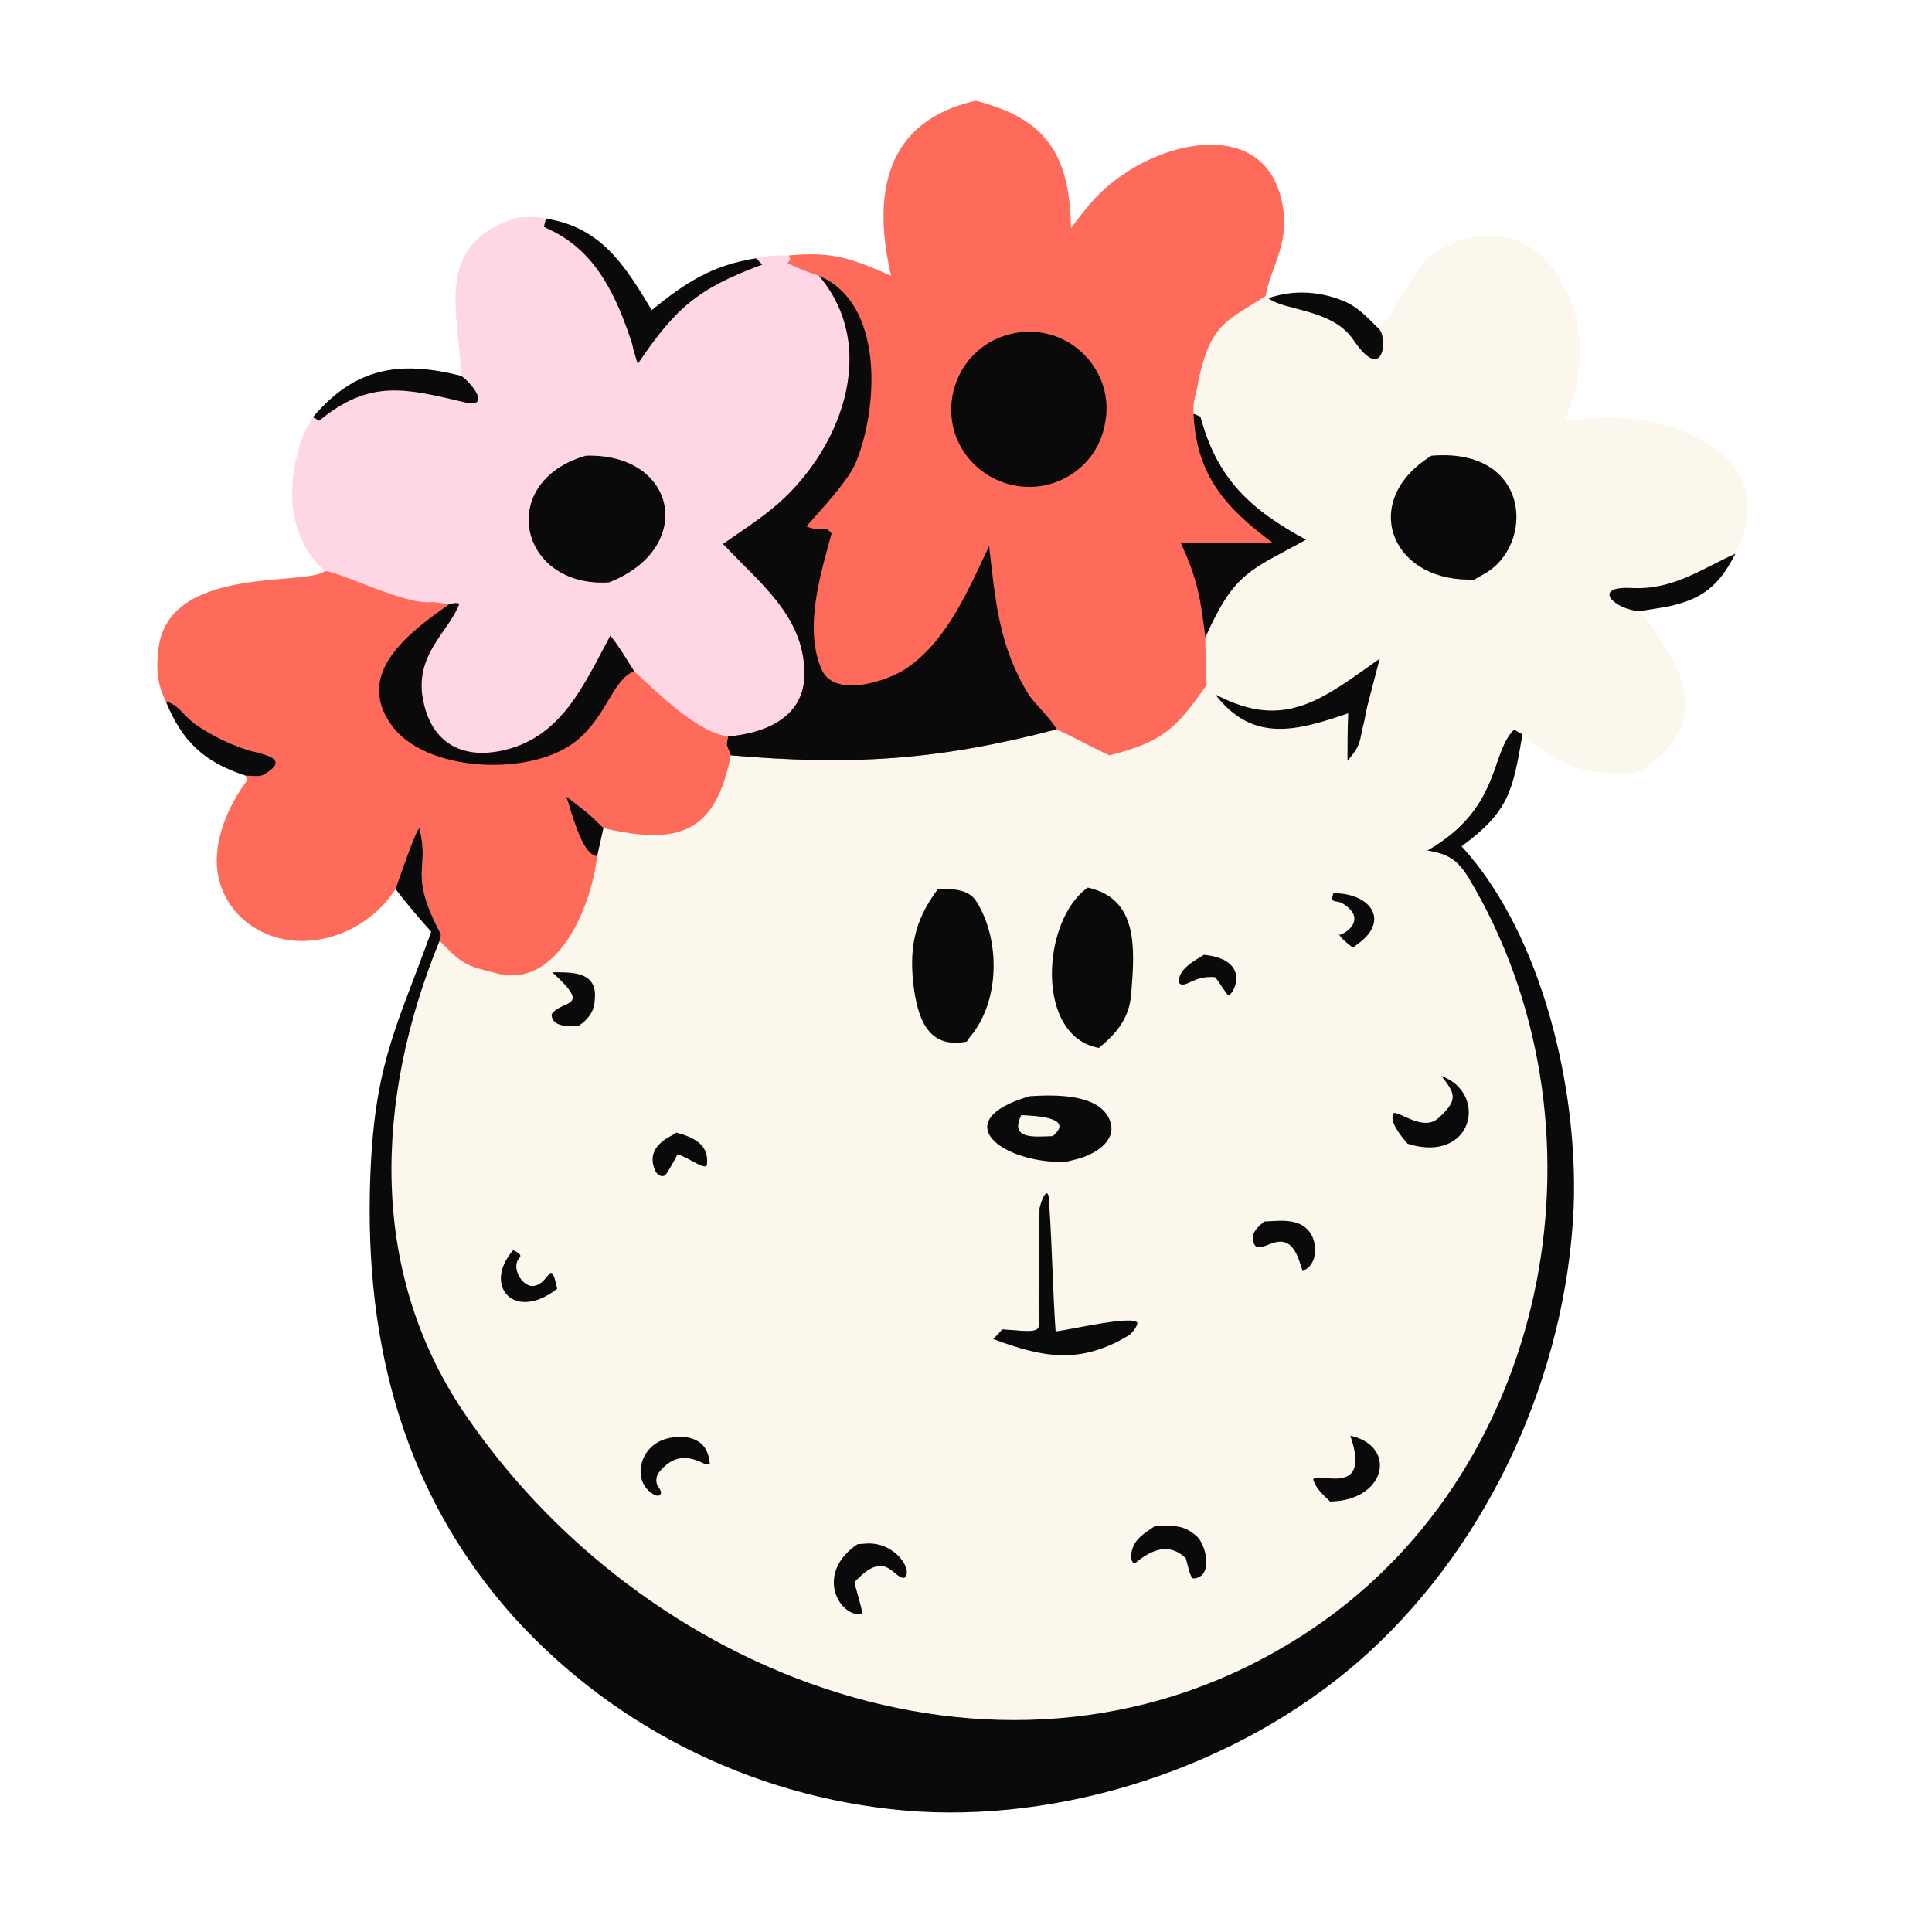
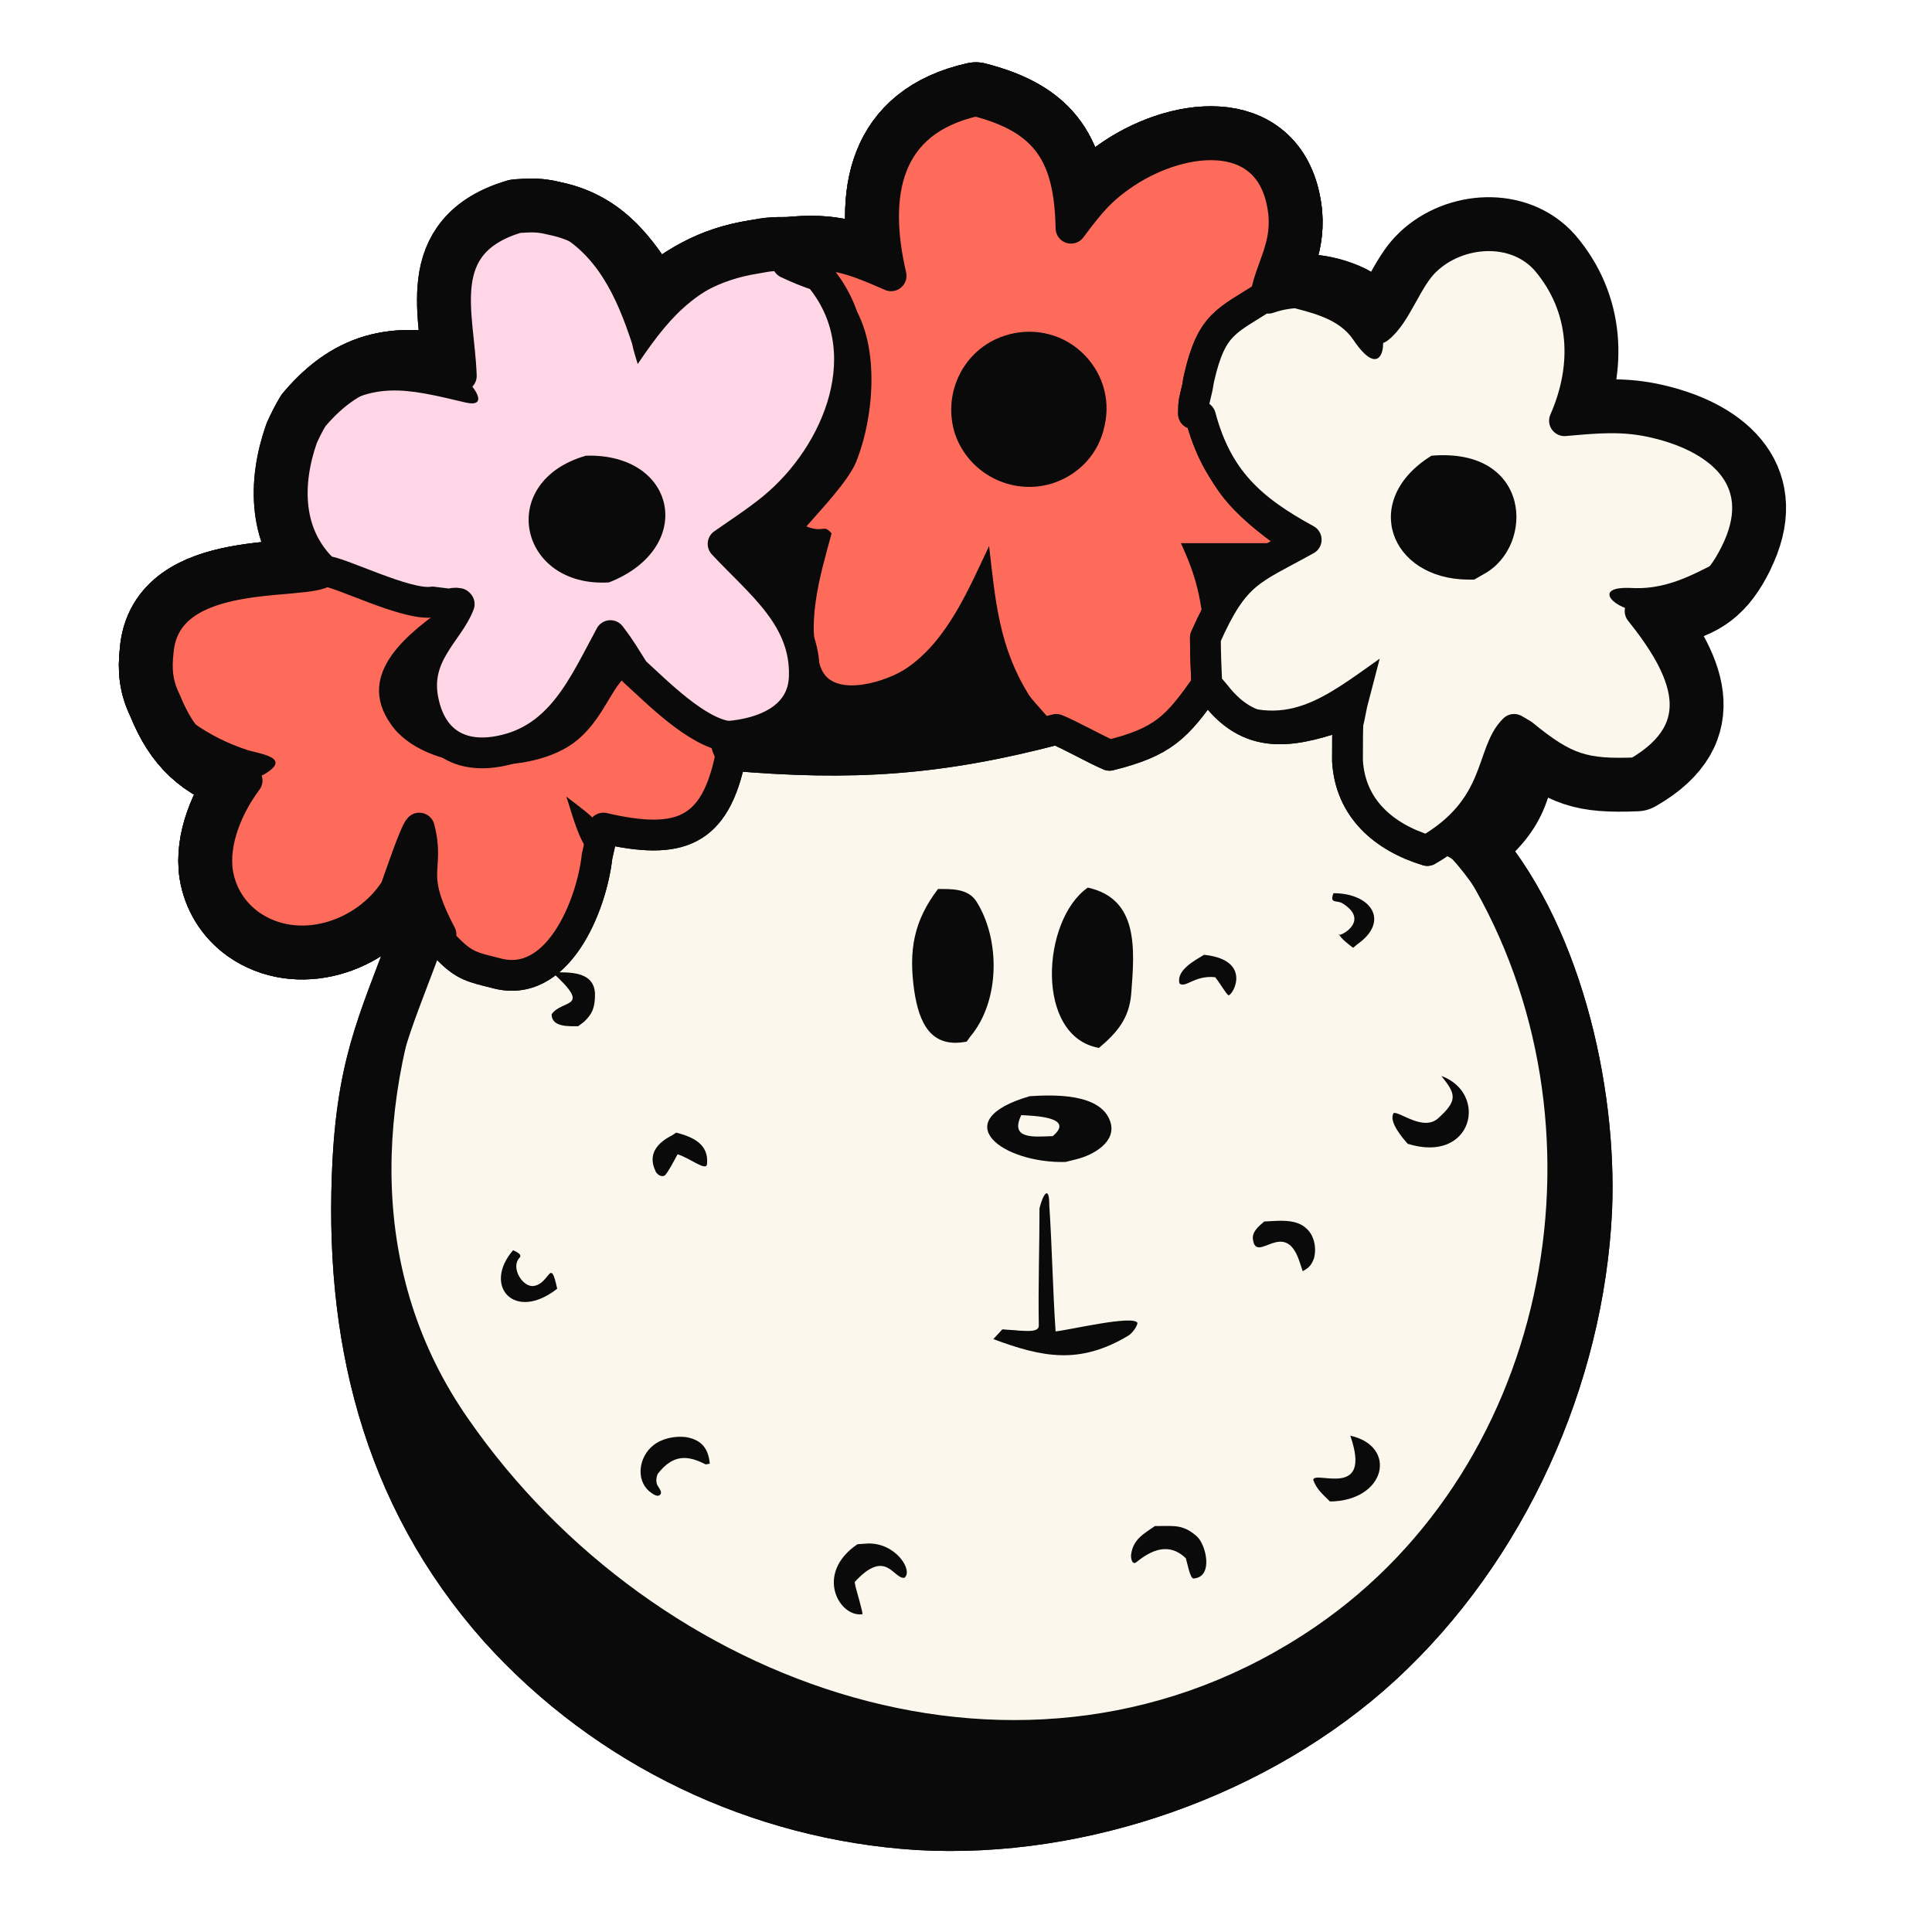
<svg xmlns="http://www.w3.org/2000/svg" viewBox="497 436 276 276">
-   <path fill="#fbf7ec" d="M624.3 475.4C621.6 463.8 623.4 453.3 636.4 450.4C646.6 453 649.8 458.2 650 468.6C652.7 465 654.2 463.1 657.8 460.7C666.1 455.2 679.1 453.8 680.4 466.6C680.8 471.5 678.5 474.3 677.8 478.3C672.3 481.9 670.1 482.1 668.3 490C668.2 490.4 668.1 491.2 668 491.6C667.6 493.3 667.5 493.4 667.5 495.1L668.5 495.5C670.9 504.5 675.7 508.8 683.6 513.1C675.7 517.5 673.4 517.6 669.2 527.1C669.2 529.3 669.3 531.6 669.4 533.8L670.6 535.2C676 542.2 682.3 540.4 689.6 537.9C689.5 540.3 689.5 542.2 689.5 544.7C689.9 551.5 694.7 555.6 700.9 557.5C711.5 551.4 709.8 543.6 713.3 540.2L714.5 540.9C713.1 549 712.6 551.9 705.8 556.9C717.4 569.6 722.5 591.8 721.8 608.7C720.7 632.2 710 656 692.6 672C675.8 687.4 651.1 696.1 628.3 694.8C606.1 693.4 585.2 683.4 570.3 666.9C553.9 648.5 548.7 626.1 550 601.9C550.8 587.2 554.1 581.7 558.6 569.1C556.8 567.1 555.1 565.1 553.5 563C549.2 569.8 539.5 572.9 532.7 568.1C530.2 566.3 528.6 563.7 528.1 560.7C527.4 556.2 529.6 551.1 532.3 547.5L532.1 546.8C526.2 544.9 523 541.9 520.7 536.2C519.5 533.8 519.3 531.7 519.6 529.1C520.6 516.6 540.7 519.8 543.4 517.6C537.9 512.5 537.9 505.1 540.2 498.5C540.7 497.4 541.1 496.6 541.7 495.6C547.8 488.4 554.2 487.5 562.9 489.7C562.6 480.8 558.7 470.8 570.9 467.1C572.4 467 573.5 466.9 575 467.2L575.9 467.4C583.3 468.9 586.6 474.5 590.1 480.3C594.9 476.4 598.7 473.9 605 472.9C607.1 472.5 607.5 472.5 609.7 472.5C615.9 471.9 618.6 472.9 624.3 475.4Z" />
-   <path fill="#ffd6e5" d="M624.3 475.4C621.6 463.8 623.4 453.3 636.4 450.4C646.6 453 649.8 458.2 650 468.6C652.7 465 654.2 463.1 657.8 460.7C666.1 455.2 679.1 453.8 680.4 466.6C680.8 471.5 678.5 474.3 677.8 478.3C672.3 481.9 670.1 482.1 668.3 490C668.2 490.4 668.1 491.2 668 491.6C667.6 493.3 667.5 493.4 667.5 495.1L668.5 495.5C670.9 504.5 675.7 508.8 683.6 513.1C675.7 517.5 673.4 517.6 669.2 527.1C669.2 529.3 669.3 531.6 669.4 533.8C665.1 540 663.1 542 655.5 543.9C653 542.8 649.9 541 647.9 540.2C631.1 544.6 618.7 545.4 601.4 543.9C599.2 555 594 556.8 583.2 554.3C582.9 555.7 582.6 556.9 582.3 558.3C581.5 565.5 576.6 577.5 567.8 575C564.6 574.2 563.4 574 561.1 571.7L560.4 571C560.2 570.8 560 570.6 559.8 570.4L560 569.5C555.2 560.4 558.5 560.4 556.9 554.3C556.3 554.8 553.9 561.9 553.5 563C549.2 569.8 539.5 572.9 532.7 568.1C530.2 566.3 528.6 563.7 528.1 560.7C527.4 556.2 529.6 551.1 532.3 547.5L532.1 546.8C526.2 544.9 523 541.9 520.7 536.2C519.5 533.8 519.3 531.7 519.6 529.1C520.6 516.6 540.7 519.8 543.4 517.6C537.9 512.5 537.9 505.1 540.2 498.5C540.7 497.4 541.1 496.6 541.7 495.6C547.8 488.4 554.2 487.5 562.9 489.7C562.6 480.8 558.7 470.8 570.9 467.1C572.4 467 573.5 466.9 575 467.2L575.9 467.4C583.3 468.9 586.6 474.5 590.1 480.3C594.9 476.4 598.7 473.9 605 472.9C607.1 472.5 607.5 472.5 609.7 472.5C615.9 471.9 618.6 472.9 624.3 475.4Z" />
-   <path fill="#ff6b5a" d="M624.3 475.4C621.6 463.8 623.4 453.3 636.4 450.4C646.6 453 649.8 458.2 650 468.6C652.7 465 654.2 463.1 657.8 460.7C666.1 455.2 679.1 453.8 680.4 466.6C680.8 471.5 678.5 474.3 677.8 478.3C672.3 481.9 670.1 482.1 668.3 490C668.2 490.4 668.1 491.2 668 491.6C667.6 493.3 667.5 493.4 667.5 495.1L668.5 495.5C670.9 504.5 675.7 508.8 683.6 513.1C675.7 517.5 673.4 517.6 669.2 527.1C669.2 529.3 669.3 531.6 669.4 533.8C665.1 540 663.1 542 655.5 543.9C653 542.8 649.9 541 647.9 540.2C631.1 544.6 618.7 545.4 601.4 543.9C600.7 542 600.7 542.9 601 541.2C606.1 540.8 611.7 538.6 611.9 532.7C612.2 524.2 605.5 519.3 600.3 513.7C602.6 512.1 605.2 510.4 607.4 508.6C616.9 500.8 622.9 485.9 614 475.4C612.4 474.9 611 474.3 609.5 473.6C609.9 473.1 610 473.1 609.7 472.5C615.9 471.9 618.6 472.9 624.3 475.4Z" />
+   <g data-outlined="1" fill="#0a0a0a" stroke="#0a0a0a" stroke-width="11" stroke-linejoin="round">
+     <path d="M624.3 475.4C621.6 463.8 623.4 453.3 636.4 450.4C646.6 453 649.8 458.2 650 468.6C652.7 465 654.2 463.1 657.8 460.7C666.1 455.2 679.1 453.8 680.4 466.6C680.8 471.5 678.5 474.3 677.8 478.3C672.3 481.9 670.1 482.1 668.3 490C668.2 490.4 668.1 491.2 668 491.6C667.6 493.3 667.5 493.4 667.5 495.1L668.5 495.5C670.9 504.5 675.7 508.8 683.6 513.1C675.7 517.5 673.4 517.6 669.2 527.1C669.2 529.3 669.3 531.6 669.4 533.8L670.6 535.2C676 542.2 682.3 540.4 689.6 537.9C689.5 540.3 689.5 542.2 689.5 544.7C689.9 551.5 694.7 555.6 700.9 557.5C711.5 551.4 709.8 543.6 713.3 540.2L714.5 540.9C713.1 549 712.6 551.9 705.8 556.9C717.4 569.6 722.5 591.8 721.8 608.7C720.7 632.2 710 656 692.6 672C675.8 687.4 651.1 696.1 628.3 694.8C606.1 693.4 585.2 683.4 570.3 666.9C553.9 648.5 548.7 626.1 550 601.9C550.8 587.2 554.1 581.7 558.6 569.1C556.8 567.1 555.1 565.1 553.5 563C549.2 569.8 539.5 572.9 532.7 568.1C530.2 566.3 528.6 563.7 528.1 560.7C527.4 556.2 529.6 551.1 532.3 547.5L532.1 546.8C526.2 544.9 523 541.9 520.7 536.2C519.5 533.8 519.3 531.7 519.6 529.1C520.6 516.6 540.7 519.8 543.4 517.6C537.9 512.5 537.9 505.1 540.2 498.5C540.7 497.4 541.1 496.6 541.7 495.6C547.8 488.4 554.2 487.5 562.9 489.7C562.6 480.8 558.7 470.8 570.9 467.1C572.4 467 573.5 466.9 575 467.2L575.9 467.4C583.3 468.9 586.6 474.5 590.1 480.3C594.9 476.4 598.7 473.9 605 472.9C607.1 472.5 607.5 472.5 609.7 472.5C615.9 471.9 618.6 472.9 624.3 475.4Z" />
+     <path d="M624.3 475.4C621.6 463.8 623.4 453.3 636.4 450.4C646.6 453 649.8 458.2 650 468.6C652.7 465 654.2 463.1 657.8 460.7C666.1 455.2 679.1 453.8 680.4 466.6C680.8 471.5 678.5 474.3 677.8 478.3C672.3 481.9 670.1 482.1 668.3 490C668.2 490.4 668.1 491.2 668 491.6C667.6 493.3 667.5 493.4 667.5 495.1L668.5 495.5C670.9 504.5 675.7 508.8 683.6 513.1C675.7 517.5 673.4 517.6 669.2 527.1C669.2 529.3 669.3 531.6 669.4 533.8C665.1 540 663.1 542 655.5 543.9C653 542.8 649.9 541 647.9 540.2C631.1 544.6 618.7 545.4 601.4 543.9C599.2 555 594 556.8 583.2 554.3C582.9 555.7 582.6 556.9 582.3 558.3C581.5 565.5 576.6 577.5 567.8 575C564.6 574.2 563.4 574 561.1 571.7L560.4 571C560.2 570.8 560 570.6 559.8 570.4L560 569.5C555.2 560.4 558.5 560.4 556.9 554.3C556.3 554.8 553.9 561.9 553.5 563C549.2 569.8 539.5 572.9 532.7 568.1C530.2 566.3 528.6 563.7 528.1 560.7C527.4 556.2 529.6 551.1 532.3 547.5L532.1 546.8C526.2 544.9 523 541.9 520.7 536.2C519.5 533.8 519.3 531.7 519.6 529.1C520.6 516.6 540.7 519.8 543.4 517.6C537.9 512.5 537.9 505.1 540.2 498.5C540.7 497.4 541.1 496.6 541.7 495.6C547.8 488.4 554.2 487.5 562.9 489.7C562.6 480.8 558.7 470.8 570.9 467.1C572.4 467 573.5 466.9 575 467.2L575.9 467.4C583.3 468.9 586.6 474.5 590.1 480.3C594.9 476.4 598.7 473.9 605 472.9C607.1 472.5 607.5 472.5 609.7 472.5C615.9 471.9 618.6 472.9 624.3 475.4Z" />
+     <path d="M624.3 475.4C621.6 463.8 623.4 453.3 636.4 450.4C646.6 453 649.8 458.2 650 468.6C652.7 465 654.2 463.1 657.8 460.7C666.1 455.2 679.1 453.8 680.4 466.6C680.8 471.5 678.5 474.3 677.8 478.3C672.3 481.9 670.1 482.1 668.3 490C668.2 490.4 668.1 491.2 668 491.6C667.6 493.3 667.5 493.4 667.5 495.1L668.5 495.5C670.9 504.5 675.7 508.8 683.6 513.1C675.7 517.5 673.4 517.6 669.2 527.1C669.2 529.3 669.3 531.6 669.4 533.8C665.1 540 663.1 542 655.5 543.9C653 542.8 649.9 541 647.9 540.2C631.1 544.6 618.7 545.4 601.4 543.9C600.7 542 600.7 542.9 601 541.2C606.1 540.8 611.7 538.6 611.9 532.7C612.2 524.2 605.5 519.3 600.3 513.7C602.6 512.1 605.2 510.4 607.4 508.6C616.9 500.8 622.9 485.9 614 475.4C612.4 474.9 611 474.3 609.5 473.6C609.9 473.1 610 473.1 609.7 472.5C615.9 471.9 618.6 472.9 624.3 475.4Z" />
+     <path d="M614 475.4C623.3 479.3 622.5 494.1 619.3 502C618.2 504.7 614.2 508.9 612.2 511.2C614.7 512.2 614.6 510.8 615.8 512.2C614.2 518.1 611.8 525.8 614.4 531.7C616.3 535.8 623.9 533.3 626.6 531.4C632.4 527.4 635.4 520.1 638.3 514C639.2 521.8 639.7 528.4 644 535.3C644.8 536.5 647.7 539.3 647.9 540.2C631.1 544.6 618.7 545.4 601.4 543.9C600.7 542 600.7 542.9 601 541.2C606.1 540.8 611.7 538.6 611.9 532.7C612.2 524.2 605.5 519.3 600.3 513.7C602.6 512.1 605.2 510.4 607.4 508.6C616.9 500.8 622.9 485.9 614 475.4Z" />
+     <path d="M667.5 495.1L668.5 495.5C670.9 504.5 675.7 508.8 683.6 513.1C675.7 517.5 673.4 517.6 669.2 527.1C668.5 521.5 668.1 518.8 665.7 513.6L678.9 513.6C672.1 508.6 667.9 503.9 667.5 495.1Z" />
+     <path d="M640.4 484C644.2 482.7 648.4 483.5 651.4 486.2C654.4 488.9 655.7 492.9 654.8 496.8C654 500.8 651.1 503.9 647.2 505.1C641.4 506.8 635.3 503.6 633.4 497.9C631.6 492.1 634.7 485.9 640.4 484Z" />
+     <path d="M543.4 517.6C545.2 517.5 555.1 522.6 558.8 522C558.7 522 561.2 522.3 561.2 522.3C561.7 522.2 562 522.1 562.5 522.2L562.6 522.3C561.1 526.3 556 529.6 557.5 536.3C558.7 541.9 562.7 544.4 568.4 543.3C577.2 541.6 580.4 533.8 584.2 526.8C585.8 528.9 586.2 529.7 587.6 531.9C590.9 534.9 596.5 540.6 601 541.2C600.7 542.9 600.7 542 601.4 543.9C599.2 555 594 556.8 583.2 554.3C582.9 555.7 582.6 556.9 582.3 558.3C581.5 565.5 576.6 577.5 567.8 575C564.6 574.2 563.4 574 561.1 571.7L560.4 571C560.2 570.8 560 570.6 559.8 570.4L560 569.5C555.2 560.4 558.5 560.4 556.9 554.3C556.3 554.8 553.9 561.9 553.5 563C549.2 569.8 539.5 572.9 532.7 568.1C530.2 566.3 528.6 563.7 528.1 560.7C527.4 556.2 529.6 551.1 532.3 547.5L532.1 546.8C526.2 544.9 523 541.9 520.7 536.2C519.5 533.8 519.3 531.7 519.6 529.1C520.6 516.6 540.7 519.8 543.4 517.6Z" />
+     <path d="M561.2 522.3C561.7 522.2 562 522.1 562.5 522.2L562.6 522.3C561.1 526.3 556 529.6 557.5 536.3C558.7 541.9 562.7 544.4 568.4 543.3C577.2 541.6 580.4 533.8 584.2 526.8C585.8 528.9 586.2 529.7 587.6 531.9C584.6 533 583.7 538.2 579.5 541.7C573.1 547.1 557.5 546.4 552.8 539.4C547.7 532.1 555.5 526.3 561.2 522.3Z" />
+     <path d="M520.7 536.2C522.5 536.7 523 538 524.8 539.4C527.1 541 529.5 542.2 532.2 543.1C534 543.7 539 544.2 534.6 546.7C534 547 532.8 546.8 532.1 546.8C526.2 544.9 523 541.9 520.7 536.2Z" />
+     <path d="M575 467.2L575.9 467.4C583.3 468.9 586.6 474.5 590.1 480.3C594.9 476.4 598.7 473.9 605 472.9L605.9 473.8C596.7 477.2 593.5 480 588.1 488C587.8 487 587.5 486.1 587.3 485.1C585.1 478.4 582.2 471.9 575.5 468.8L574.7 468.4L575 467.2Z" />
+     <path d="M541.7 495.6C547.8 488.4 554.2 487.5 562.9 489.7C564.7 491 567 494.3 563.5 493.5C555 491.5 549.9 490.1 542.6 496.1L541.7 495.6Z" />
+     <path d="M580.7 501.1C593.7 500.7 596.5 514.3 584 519.2C571.1 520 567.8 504.8 580.7 501.1Z" />
+     <path d="M700.9 557.5C711.5 551.4 709.8 543.6 713.3 540.2L714.5 540.9C713.1 549 712.6 551.9 705.8 556.9C717.4 569.6 722.5 591.8 721.8 608.7C720.7 632.2 710 656 692.6 672C675.8 687.4 651.1 696.1 628.3 694.8C606.1 693.4 585.2 683.4 570.3 666.9C553.9 648.5 548.7 626.1 550 601.9C550.8 587.2 554.1 581.7 558.6 569.1C556.8 567.1 555.1 565.1 553.5 563C553.9 561.9 556.3 554.8 556.9 554.3C558.5 560.4 555.2 560.4 560 569.5L559.8 570.4C550.5 593.1 549.5 618.1 563.9 638.7C590.5 677.1 643.8 696.5 684.9 668.4C719 645.1 727.7 596.3 706.8 561.4C705.2 558.8 703.9 558 700.9 557.5Z" />
+     <path d="M652.4 562.8C659.7 564.4 659.1 571.6 658.6 578C658.3 581.5 656.6 583.5 654 585.7C644.8 584.1 645.8 567.4 652.4 562.8Z" />
+     <path d="M631 563C632.9 563 635.3 562.9 636.5 564.8C639.9 570.2 639.9 579 635.6 584.1L635.1 584.8C630 585.8 628.3 582.2 627.6 577.5C626.8 571.8 627.5 567.6 631 563Z" />
+     <path d="M644.1 592.6C647.3 592.4 654.2 592.1 655.6 596.2C656.6 599.1 653.2 601 650.8 601.6L649.2 602C640.1 602.2 632.1 596.1 644.1 592.6Z" />
+     <path d="M645.5 608.6C646 606.6 646.9 605.2 646.9 608.2C647.3 614.2 647.4 620.4 647.8 626.2C649.8 626 659 623.8 659.5 625C659.4 625.6 658.7 626.5 658.2 626.8C651.2 631 645.9 629.9 638.9 627.3L640.2 625.9C641.1 626 641.9 626 642.7 626.1C643.5 626.1 645.5 626.4 645.4 625.3C645.3 619.8 645.5 614.1 645.5 608.6Z" />
+     <path d="M702.9 589.7C709.7 592.2 707.4 602.3 698.1 599.4C697.4 598.6 695.3 596.2 696.1 595C697 594.8 700.3 597.6 702.4 595.8C705.3 593.2 705 592.3 702.9 589.7Z" />
+     <path d="M693.9 482.9C696.5 480.9 698 475.7 700.7 473.2C705.3 468.8 713.5 468.2 717.9 473.2C723.6 479.9 723.9 488.4 720.5 496.1C725.1 495.7 728.9 495.3 733.5 496.4C743.3 498.7 750 505 744.9 515.1C742.6 519.7 740.1 521.7 735 522.7L731.3 523.3C737.7 531.3 742 540 730.8 546.4C723.3 546.7 720.6 545.9 714.5 540.9L713.3 540.2C709.8 543.6 711.5 551.4 700.9 557.5C694.7 555.6 689.9 551.5 689.5 544.7C689.5 542.2 689.5 540.3 689.6 537.9C682.3 540.4 676 542.2 670.6 535.2L669.4 533.8C669.3 531.6 669.2 529.3 669.2 527.1C673.4 517.6 675.7 517.5 683.6 513.1C675.7 508.8 670.9 504.5 668.5 495.5L667.5 495.1C667.5 493.4 667.6 493.3 668 491.6C668.1 491.2 668.2 490.4 668.3 490C670.1 482.1 672.3 481.9 677.8 478.3L678.2 478.6C681.9 477.3 686 477.6 689.6 479.3C691.1 480.1 692.2 481.2 693.4 482.4L693.9 482.9Z" />
+     <path d="M670.6 535.2L671 535.4C680.6 540.3 685.9 535.9 694.1 530.1C693.5 532.4 692.9 534.7 692.3 537L691.9 539C691.1 542.1 691.6 542.2 689.5 544.7C689.5 542.2 689.5 540.3 689.6 537.9C682.3 540.4 676 542.2 670.6 535.2Z" />
+     <path d="M678.2 478.6C681.9 477.3 686 477.6 689.6 479.3C691.1 480.1 692.2 481.2 693.4 482.4L693.9 482.9C695.3 483.9 694.8 491.2 690.3 484.5C687.3 480.1 680.4 480.4 678.2 478.6Z" />
+     <path d="M731.3 523.3C727.8 523.2 724.1 519.7 730.1 520C736 520.3 740 517.3 744.9 515.1C742.6 519.7 740.1 521.7 735 522.7L731.3 523.3Z" />
+     <path d="M701.5 501.1C715.8 499.9 716.3 514 709 518L707.6 518.8L706.7 518.8C695.5 518.7 691.3 507.4 701.5 501.1Z" />
+   </g>
+   <path stroke="#0a0a0a" stroke-width="4.4" stroke-linejoin="round" fill="#fbf7ec" d="M624.3 475.4C621.6 463.8 623.4 453.3 636.4 450.4C646.6 453 649.8 458.2 650 468.6C652.7 465 654.2 463.1 657.8 460.7C666.1 455.2 679.1 453.8 680.4 466.6C680.8 471.5 678.5 474.3 677.8 478.3C672.3 481.9 670.1 482.1 668.3 490C668.2 490.4 668.1 491.2 668 491.6C667.6 493.3 667.5 493.4 667.5 495.1L668.5 495.5C670.9 504.5 675.7 508.8 683.6 513.1C675.7 517.5 673.4 517.6 669.2 527.1C669.2 529.3 669.3 531.6 669.4 533.8L670.6 535.2C676 542.2 682.3 540.4 689.6 537.9C689.5 540.3 689.5 542.2 689.5 544.7C689.9 551.5 694.7 555.6 700.9 557.5C711.5 551.4 709.8 543.6 713.3 540.2L714.5 540.9C713.1 549 712.6 551.9 705.8 556.9C717.4 569.6 722.5 591.8 721.8 608.7C720.7 632.2 710 656 692.6 672C675.8 687.4 651.1 696.1 628.3 694.8C606.1 693.4 585.2 683.4 570.3 666.9C553.9 648.5 548.7 626.1 550 601.9C550.8 587.2 554.1 581.7 558.6 569.1C556.8 567.1 555.1 565.1 553.5 563C549.2 569.8 539.5 572.9 532.7 568.1C530.2 566.3 528.6 563.7 528.1 560.7C527.4 556.2 529.6 551.1 532.3 547.5L532.1 546.8C526.2 544.9 523 541.9 520.7 536.2C519.5 533.8 519.3 531.7 519.6 529.1C520.6 516.6 540.7 519.8 543.4 517.6C537.9 512.5 537.9 505.1 540.2 498.5C540.7 497.4 541.1 496.6 541.7 495.6C547.8 488.4 554.2 487.5 562.9 489.7C562.6 480.8 558.7 470.8 570.9 467.1C572.4 467 573.5 466.9 575 467.2L575.9 467.4C583.3 468.9 586.6 474.5 590.1 480.3C594.9 476.4 598.7 473.9 605 472.9C607.1 472.5 607.5 472.5 609.7 472.5C615.9 471.9 618.6 472.9 624.3 475.4Z" />
+   <path stroke="#0a0a0a" stroke-width="4.4" stroke-linejoin="round" fill="#ffd6e5" d="M624.3 475.4C621.6 463.8 623.4 453.3 636.4 450.4C646.6 453 649.8 458.2 650 468.6C652.7 465 654.2 463.1 657.8 460.7C666.1 455.2 679.1 453.8 680.4 466.6C680.8 471.5 678.5 474.3 677.8 478.3C672.3 481.9 670.1 482.1 668.3 490C668.2 490.4 668.1 491.2 668 491.6C667.6 493.3 667.5 493.4 667.5 495.1L668.5 495.5C670.9 504.5 675.7 508.8 683.6 513.1C675.7 517.5 673.4 517.6 669.2 527.1C669.2 529.3 669.3 531.6 669.4 533.8C665.1 540 663.1 542 655.5 543.9C653 542.8 649.9 541 647.9 540.2C631.1 544.6 618.7 545.4 601.4 543.9C599.2 555 594 556.8 583.2 554.3C582.9 555.7 582.6 556.9 582.3 558.3C581.5 565.5 576.6 577.5 567.8 575C564.6 574.2 563.4 574 561.1 571.7L560.4 571C560.2 570.8 560 570.6 559.8 570.4L560 569.5C555.2 560.4 558.5 560.4 556.9 554.3C556.3 554.8 553.9 561.9 553.5 563C549.2 569.8 539.5 572.9 532.7 568.1C530.2 566.3 528.6 563.7 528.1 560.7C527.4 556.2 529.6 551.1 532.3 547.5L532.1 546.8C526.2 544.9 523 541.9 520.7 536.2C519.5 533.8 519.3 531.7 519.6 529.1C520.6 516.6 540.7 519.8 543.4 517.6C537.9 512.5 537.9 505.1 540.2 498.5C540.7 497.4 541.1 496.6 541.7 495.6C547.8 488.4 554.2 487.5 562.9 489.7C562.6 480.8 558.7 470.8 570.9 467.1C572.4 467 573.5 466.9 575 467.2L575.9 467.4C583.3 468.9 586.6 474.5 590.1 480.3C594.9 476.4 598.7 473.9 605 472.9C607.1 472.5 607.5 472.5 609.7 472.5C615.9 471.9 618.6 472.9 624.3 475.4Z" />
+   <path stroke="#0a0a0a" stroke-width="4.4" stroke-linejoin="round" fill="#ff6b5a" d="M624.3 475.4C621.6 463.8 623.4 453.3 636.4 450.4C646.6 453 649.8 458.2 650 468.6C652.7 465 654.2 463.1 657.8 460.7C666.1 455.2 679.1 453.8 680.4 466.6C680.8 471.5 678.5 474.3 677.8 478.3C672.3 481.9 670.1 482.1 668.3 490C668.2 490.4 668.1 491.2 668 491.6C667.6 493.3 667.5 493.4 667.5 495.1L668.5 495.5C670.9 504.5 675.7 508.8 683.6 513.1C675.7 517.5 673.4 517.6 669.2 527.1C669.2 529.3 669.3 531.6 669.4 533.8C665.1 540 663.1 542 655.5 543.9C653 542.8 649.9 541 647.9 540.2C631.1 544.6 618.7 545.4 601.4 543.9C600.7 542 600.7 542.9 601 541.2C606.1 540.8 611.7 538.6 611.9 532.7C612.2 524.2 605.5 519.3 600.3 513.7C602.6 512.1 605.2 510.4 607.4 508.6C616.9 500.8 622.9 485.9 614 475.4C612.4 474.9 611 474.3 609.5 473.6C609.9 473.1 610 473.1 609.7 472.5C615.9 471.9 618.6 472.9 624.3 475.4Z" />
  <path fill="#0a0a0a" d="M614 475.4C623.3 479.3 622.5 494.1 619.3 502C618.2 504.7 614.2 508.9 612.2 511.2C614.7 512.2 614.6 510.8 615.8 512.2C614.2 518.1 611.8 525.8 614.4 531.7C616.3 535.8 623.9 533.3 626.6 531.4C632.4 527.4 635.4 520.1 638.3 514C639.2 521.8 639.7 528.4 644 535.3C644.8 536.5 647.7 539.3 647.9 540.2C631.1 544.6 618.7 545.4 601.4 543.9C600.7 542 600.7 542.9 601 541.2C606.1 540.8 611.7 538.6 611.9 532.7C612.2 524.2 605.5 519.3 600.3 513.7C602.6 512.1 605.2 510.4 607.4 508.6C616.9 500.8 622.9 485.9 614 475.4Z" />
  <path fill="#0a0a0a" d="M667.5 495.1L668.5 495.5C670.9 504.5 675.7 508.8 683.6 513.1C675.7 517.5 673.4 517.6 669.2 527.1C668.5 521.5 668.1 518.8 665.7 513.6L678.9 513.6C672.1 508.6 667.9 503.9 667.5 495.1Z" />
  <path fill="#0a0a0a" d="M640.4 484C644.2 482.7 648.4 483.5 651.4 486.2C654.4 488.9 655.7 492.9 654.8 496.8C654 500.8 651.1 503.9 647.2 505.1C641.4 506.8 635.3 503.6 633.4 497.9C631.6 492.1 634.7 485.9 640.4 484Z" />
-   <path fill="#ff6b5a" d="M543.4 517.6C545.2 517.5 555.1 522.6 558.8 522C558.7 522 561.2 522.3 561.2 522.3C561.7 522.2 562 522.1 562.5 522.2L562.6 522.3C561.1 526.3 556 529.6 557.5 536.3C558.7 541.9 562.7 544.4 568.4 543.3C577.2 541.6 580.4 533.8 584.2 526.8C585.8 528.9 586.2 529.7 587.6 531.9C590.9 534.9 596.5 540.6 601 541.2C600.7 542.9 600.7 542 601.4 543.9C599.2 555 594 556.8 583.2 554.3C582.9 555.7 582.6 556.9 582.3 558.3C581.5 565.5 576.6 577.5 567.8 575C564.6 574.2 563.4 574 561.1 571.7L560.4 571C560.2 570.8 560 570.6 559.8 570.4L560 569.5C555.2 560.4 558.5 560.4 556.9 554.3C556.3 554.8 553.9 561.9 553.5 563C549.2 569.8 539.5 572.9 532.7 568.1C530.2 566.3 528.6 563.7 528.1 560.7C527.4 556.2 529.6 551.1 532.3 547.5L532.1 546.8C526.2 544.9 523 541.9 520.7 536.2C519.5 533.8 519.3 531.7 519.6 529.1C520.6 516.6 540.7 519.8 543.4 517.6Z" />
+   <path stroke="#0a0a0a" stroke-width="4.4" stroke-linejoin="round" fill="#ff6b5a" d="M543.4 517.6C545.2 517.5 555.1 522.6 558.8 522C558.7 522 561.2 522.3 561.2 522.3C561.7 522.2 562 522.1 562.5 522.2L562.6 522.3C561.1 526.3 556 529.6 557.5 536.3C558.7 541.9 562.7 544.4 568.4 543.3C577.2 541.6 580.4 533.8 584.2 526.8C585.8 528.9 586.2 529.7 587.6 531.9C590.9 534.9 596.5 540.6 601 541.2C600.7 542.9 600.7 542 601.4 543.9C599.2 555 594 556.8 583.2 554.3C582.9 555.7 582.6 556.9 582.3 558.3C581.5 565.5 576.6 577.5 567.8 575C564.6 574.2 563.4 574 561.1 571.7L560.4 571C560.2 570.8 560 570.6 559.8 570.4L560 569.5C555.2 560.4 558.5 560.4 556.9 554.3C556.3 554.8 553.9 561.9 553.5 563C549.2 569.8 539.5 572.9 532.7 568.1C530.2 566.3 528.6 563.7 528.1 560.7C527.4 556.2 529.6 551.1 532.3 547.5L532.1 546.8C526.2 544.9 523 541.9 520.7 536.2C519.5 533.8 519.3 531.7 519.6 529.1C520.6 516.6 540.7 519.8 543.4 517.6Z" />
  <path fill="#0a0a0a" d="M561.2 522.3C561.7 522.2 562 522.1 562.5 522.2L562.6 522.3C561.1 526.3 556 529.6 557.5 536.3C558.7 541.9 562.7 544.4 568.4 543.3C577.2 541.6 580.4 533.8 584.2 526.8C585.8 528.9 586.2 529.7 587.6 531.9C584.6 533 583.7 538.2 579.5 541.7C573.1 547.1 557.5 546.4 552.8 539.4C547.7 532.1 555.5 526.3 561.2 522.3Z" />
  <path fill="#0a0a0a" d="M520.7 536.2C522.5 536.7 523 538 524.8 539.4C527.1 541 529.5 542.2 532.2 543.1C534 543.7 539 544.2 534.6 546.7C534 547 532.8 546.8 532.1 546.8C526.2 544.9 523 541.9 520.7 536.2Z" />
  <path fill="#0a0a0a" d="M577.9 549.8C580.5 551.8 580.9 552 583.2 554.3C582.9 555.7 582.6 556.9 582.3 558.3C580.1 558.2 578.6 551.7 577.9 549.8Z" />
  <path fill="#0a0a0a" d="M575 467.2L575.9 467.4C583.3 468.9 586.6 474.5 590.1 480.3C594.9 476.4 598.7 473.9 605 472.9L605.9 473.8C596.7 477.2 593.5 480 588.1 488C587.8 487 587.5 486.1 587.3 485.1C585.1 478.4 582.2 471.9 575.5 468.8L574.7 468.4L575 467.2Z" />
  <path fill="#0a0a0a" d="M541.7 495.6C547.8 488.4 554.2 487.5 562.9 489.7C564.7 491 567 494.3 563.5 493.5C555 491.5 549.9 490.1 542.6 496.1L541.7 495.6Z" />
  <path fill="#0a0a0a" d="M580.7 501.1C593.7 500.7 596.5 514.3 584 519.2C571.1 520 567.8 504.8 580.7 501.1Z" />
  <path fill="#0a0a0a" d="M700.9 557.5C711.5 551.4 709.8 543.6 713.3 540.2L714.5 540.9C713.1 549 712.6 551.9 705.8 556.9C717.4 569.6 722.5 591.8 721.8 608.7C720.7 632.2 710 656 692.6 672C675.8 687.4 651.1 696.1 628.3 694.8C606.1 693.4 585.2 683.4 570.3 666.9C553.9 648.5 548.7 626.1 550 601.9C550.8 587.2 554.1 581.7 558.6 569.1C556.8 567.1 555.1 565.1 553.5 563C553.9 561.9 556.3 554.8 556.9 554.3C558.5 560.4 555.2 560.4 560 569.5L559.8 570.4C550.5 593.1 549.5 618.1 563.9 638.7C590.5 677.1 643.8 696.5 684.9 668.4C719 645.1 727.7 596.3 706.8 561.4C705.2 558.8 703.9 558 700.9 557.5Z" />
  <path fill="#0a0a0a" d="M652.4 562.8C659.7 564.4 659.1 571.6 658.6 578C658.3 581.5 656.6 583.5 654 585.7C644.8 584.1 645.8 567.4 652.4 562.8Z" />
  <path fill="#0a0a0a" d="M631 563C632.9 563 635.3 562.9 636.5 564.8C639.9 570.2 639.9 579 635.6 584.1L635.1 584.8C630 585.8 628.3 582.2 627.6 577.5C626.8 571.8 627.5 567.6 631 563Z" />
  <path fill="#0a0a0a" d="M644.1 592.6C647.3 592.4 654.2 592.1 655.6 596.2C656.6 599.1 653.2 601 650.8 601.6L649.2 602C640.1 602.2 632.1 596.1 644.1 592.6Z" />
  <path fill="#fbf7ec" d="M642.9 595.3C644.4 595.4 650.7 595.5 647.4 598.3C644.7 598.4 641.2 598.8 642.9 595.3Z" />
  <path fill="#0a0a0a" d="M645.5 608.6C646 606.6 646.9 605.2 646.9 608.2C647.3 614.2 647.4 620.4 647.8 626.2C649.8 626 659 623.8 659.5 625C659.4 625.6 658.7 626.5 658.2 626.8C651.2 631 645.9 629.9 638.9 627.3L640.2 625.9C641.1 626 641.9 626 642.7 626.1C643.5 626.1 645.5 626.4 645.4 625.3C645.3 619.8 645.5 614.1 645.5 608.6Z" />
  <path fill="#0a0a0a" d="M619.5 656.6L621 656.5C625 656.4 627.5 660.4 626.2 661.4C624.6 661.6 623.6 657.1 619.1 662L619.2 662.6C619.4 663.4 620.3 666.4 620.2 666.6C616.9 667.1 613.3 660.8 619.5 656.6Z" />
  <path fill="#0a0a0a" d="M702.9 589.7C709.7 592.2 707.4 602.3 698.1 599.4C697.4 598.6 695.3 596.2 696.1 595C697 594.8 700.3 597.6 702.4 595.8C705.3 593.2 705 592.3 702.9 589.7Z" />
  <path fill="#0a0a0a" d="M662 654L662.7 654C664.8 654 666.1 653.8 668 655.5C669.3 656.7 670.4 661.3 667.5 661.5C667 661.5 666.6 659.2 666.4 658.6C664 656.3 661.5 657.4 659.3 659.2C658.7 659.6 658.5 658.5 658.6 658C658.9 655.9 660.4 655.1 662 654Z" />
  <path fill="#0a0a0a" d="M689.9 641.1C696.7 642.6 695 650.4 687 650.5C686 649.5 685.1 648.8 684.6 647.4C684.8 646 693.1 650.3 689.9 641.1Z" />
  <path fill="#0a0a0a" d="M597.8 645.2C595.3 643.9 593.2 643.7 591 646.5C590.8 646.8 590.7 647.5 590.8 647.8C590.8 648.3 591.6 648.9 591.4 649.4C591 650.1 590.1 649.3 589.7 649C587.8 647.3 588.3 644.1 590.3 642.5C591.5 641.5 593.4 641.1 595 641.3C597.3 641.7 598.2 643 598.4 645.1L597.8 645.2Z" />
  <path fill="#0a0a0a" d="M677.6 610.5C680 610.4 683 609.9 684.4 612.5C684.9 613.5 685 614.7 684.7 615.8C684.3 616.8 684 617.1 683.1 617.6L682.9 617L682.6 616.1C680.5 610 676.5 616.6 676 613.1C675.8 612 676.8 611.2 677.6 610.5Z" />
  <path fill="#0a0a0a" d="M575.9 574.9C578.3 574.9 581.9 574.7 582 578C582 579.8 581.7 580.8 580.4 582L579.6 582.6C578.4 582.6 575.8 582.8 575.8 580.9C577.3 578.7 581.7 580.2 575.9 574.9Z" />
  <path fill="#0a0a0a" d="M593.6 597.8C595.9 598.4 598.3 599.4 598 602.3C597.9 603.4 595.5 601.4 593.8 600.9C593.4 601.6 592.5 603.4 592 603.9C591.4 604.3 590.7 603.6 590.6 603.2C589.5 600.8 591 599.2 593 598.2L593.6 597.8Z" />
  <path fill="#0a0a0a" d="M570.3 614.6C570.7 614.8 571.7 615.2 571.2 615.7C569.9 617.1 571.7 620 573.3 619.7C575.6 619.3 575.6 615.5 576.6 620.1C570.5 624.9 565.9 619.7 570.3 614.6Z" />
  <path fill="#0a0a0a" d="M669 572.4C675.8 573.1 673.3 578 672.5 578.2C672.1 577.9 671.3 576.5 670.9 576L670.6 575.6C667.6 575.3 666.4 577.2 665.5 576.5C665 574.6 667.7 573.2 669 572.4Z" />
  <path fill="#0a0a0a" d="M687.5 563.6C692.9 563.6 695.6 567.6 690.9 570.9L690.3 571.4C689.9 571.1 688.3 569.9 688.3 569.4C687.7 570.2 693.2 567.7 688.7 565C687.9 564.6 686.9 565.1 687.5 563.6Z" />
-   <path fill="#fbf7ec" d="M693.9 482.9C696.5 480.9 698 475.7 700.7 473.2C705.3 468.8 713.5 468.2 717.9 473.2C723.6 479.9 723.9 488.4 720.5 496.1C725.1 495.7 728.9 495.3 733.5 496.4C743.3 498.7 750 505 744.9 515.1C742.6 519.7 740.1 521.7 735 522.7L731.3 523.3C737.7 531.3 742 540 730.8 546.4C723.3 546.7 720.6 545.9 714.5 540.9L713.3 540.2C709.8 543.6 711.5 551.4 700.9 557.5C694.7 555.6 689.9 551.5 689.5 544.7C689.5 542.2 689.5 540.3 689.6 537.9C682.3 540.4 676 542.2 670.6 535.2L669.4 533.8C669.3 531.6 669.2 529.3 669.2 527.1C673.4 517.6 675.7 517.5 683.6 513.1C675.7 508.8 670.9 504.5 668.5 495.5L667.5 495.1C667.5 493.4 667.6 493.3 668 491.6C668.1 491.2 668.2 490.4 668.3 490C670.1 482.1 672.3 481.9 677.8 478.3L678.2 478.6C681.9 477.3 686 477.6 689.6 479.3C691.1 480.1 692.2 481.2 693.4 482.4L693.9 482.9Z" />
+   <path stroke="#0a0a0a" stroke-width="4.4" stroke-linejoin="round" fill="#fbf7ec" d="M693.9 482.9C696.5 480.9 698 475.7 700.7 473.2C705.3 468.8 713.5 468.2 717.9 473.2C723.6 479.9 723.9 488.4 720.5 496.1C725.1 495.7 728.9 495.3 733.5 496.4C743.3 498.7 750 505 744.9 515.1C742.6 519.7 740.1 521.7 735 522.7L731.3 523.3C737.7 531.3 742 540 730.8 546.4C723.3 546.7 720.6 545.9 714.5 540.9L713.3 540.2C709.8 543.6 711.5 551.4 700.9 557.5C694.7 555.6 689.9 551.5 689.5 544.7C689.5 542.2 689.5 540.3 689.6 537.9C682.3 540.4 676 542.2 670.6 535.2L669.4 533.8C669.3 531.6 669.2 529.3 669.2 527.1C673.4 517.6 675.7 517.5 683.6 513.1C675.7 508.8 670.9 504.5 668.5 495.5L667.5 495.1C667.5 493.4 667.6 493.3 668 491.6C668.1 491.2 668.2 490.4 668.3 490C670.1 482.1 672.3 481.9 677.8 478.3L678.2 478.6C681.9 477.3 686 477.6 689.6 479.3C691.1 480.1 692.2 481.2 693.4 482.4L693.9 482.9Z" />
  <path fill="#0a0a0a" d="M670.6 535.2L671 535.4C680.6 540.3 685.9 535.9 694.1 530.1C693.5 532.4 692.9 534.7 692.3 537L691.9 539C691.1 542.1 691.6 542.2 689.5 544.7C689.5 542.2 689.5 540.3 689.6 537.9C682.3 540.4 676 542.2 670.6 535.2Z" />
  <path fill="#0a0a0a" d="M678.2 478.6C681.9 477.3 686 477.6 689.6 479.3C691.1 480.1 692.2 481.2 693.4 482.4L693.9 482.9C695.3 483.9 694.8 491.2 690.3 484.5C687.3 480.1 680.4 480.4 678.2 478.6Z" />
  <path fill="#0a0a0a" d="M731.3 523.3C727.8 523.2 724.1 519.7 730.1 520C736 520.3 740 517.3 744.9 515.1C742.6 519.7 740.1 521.7 735 522.7L731.3 523.3Z" />
  <path fill="#0a0a0a" d="M701.5 501.1C715.8 499.9 716.3 514 709 518L707.6 518.8L706.7 518.8C695.5 518.7 691.3 507.4 701.5 501.1Z" />
</svg>
